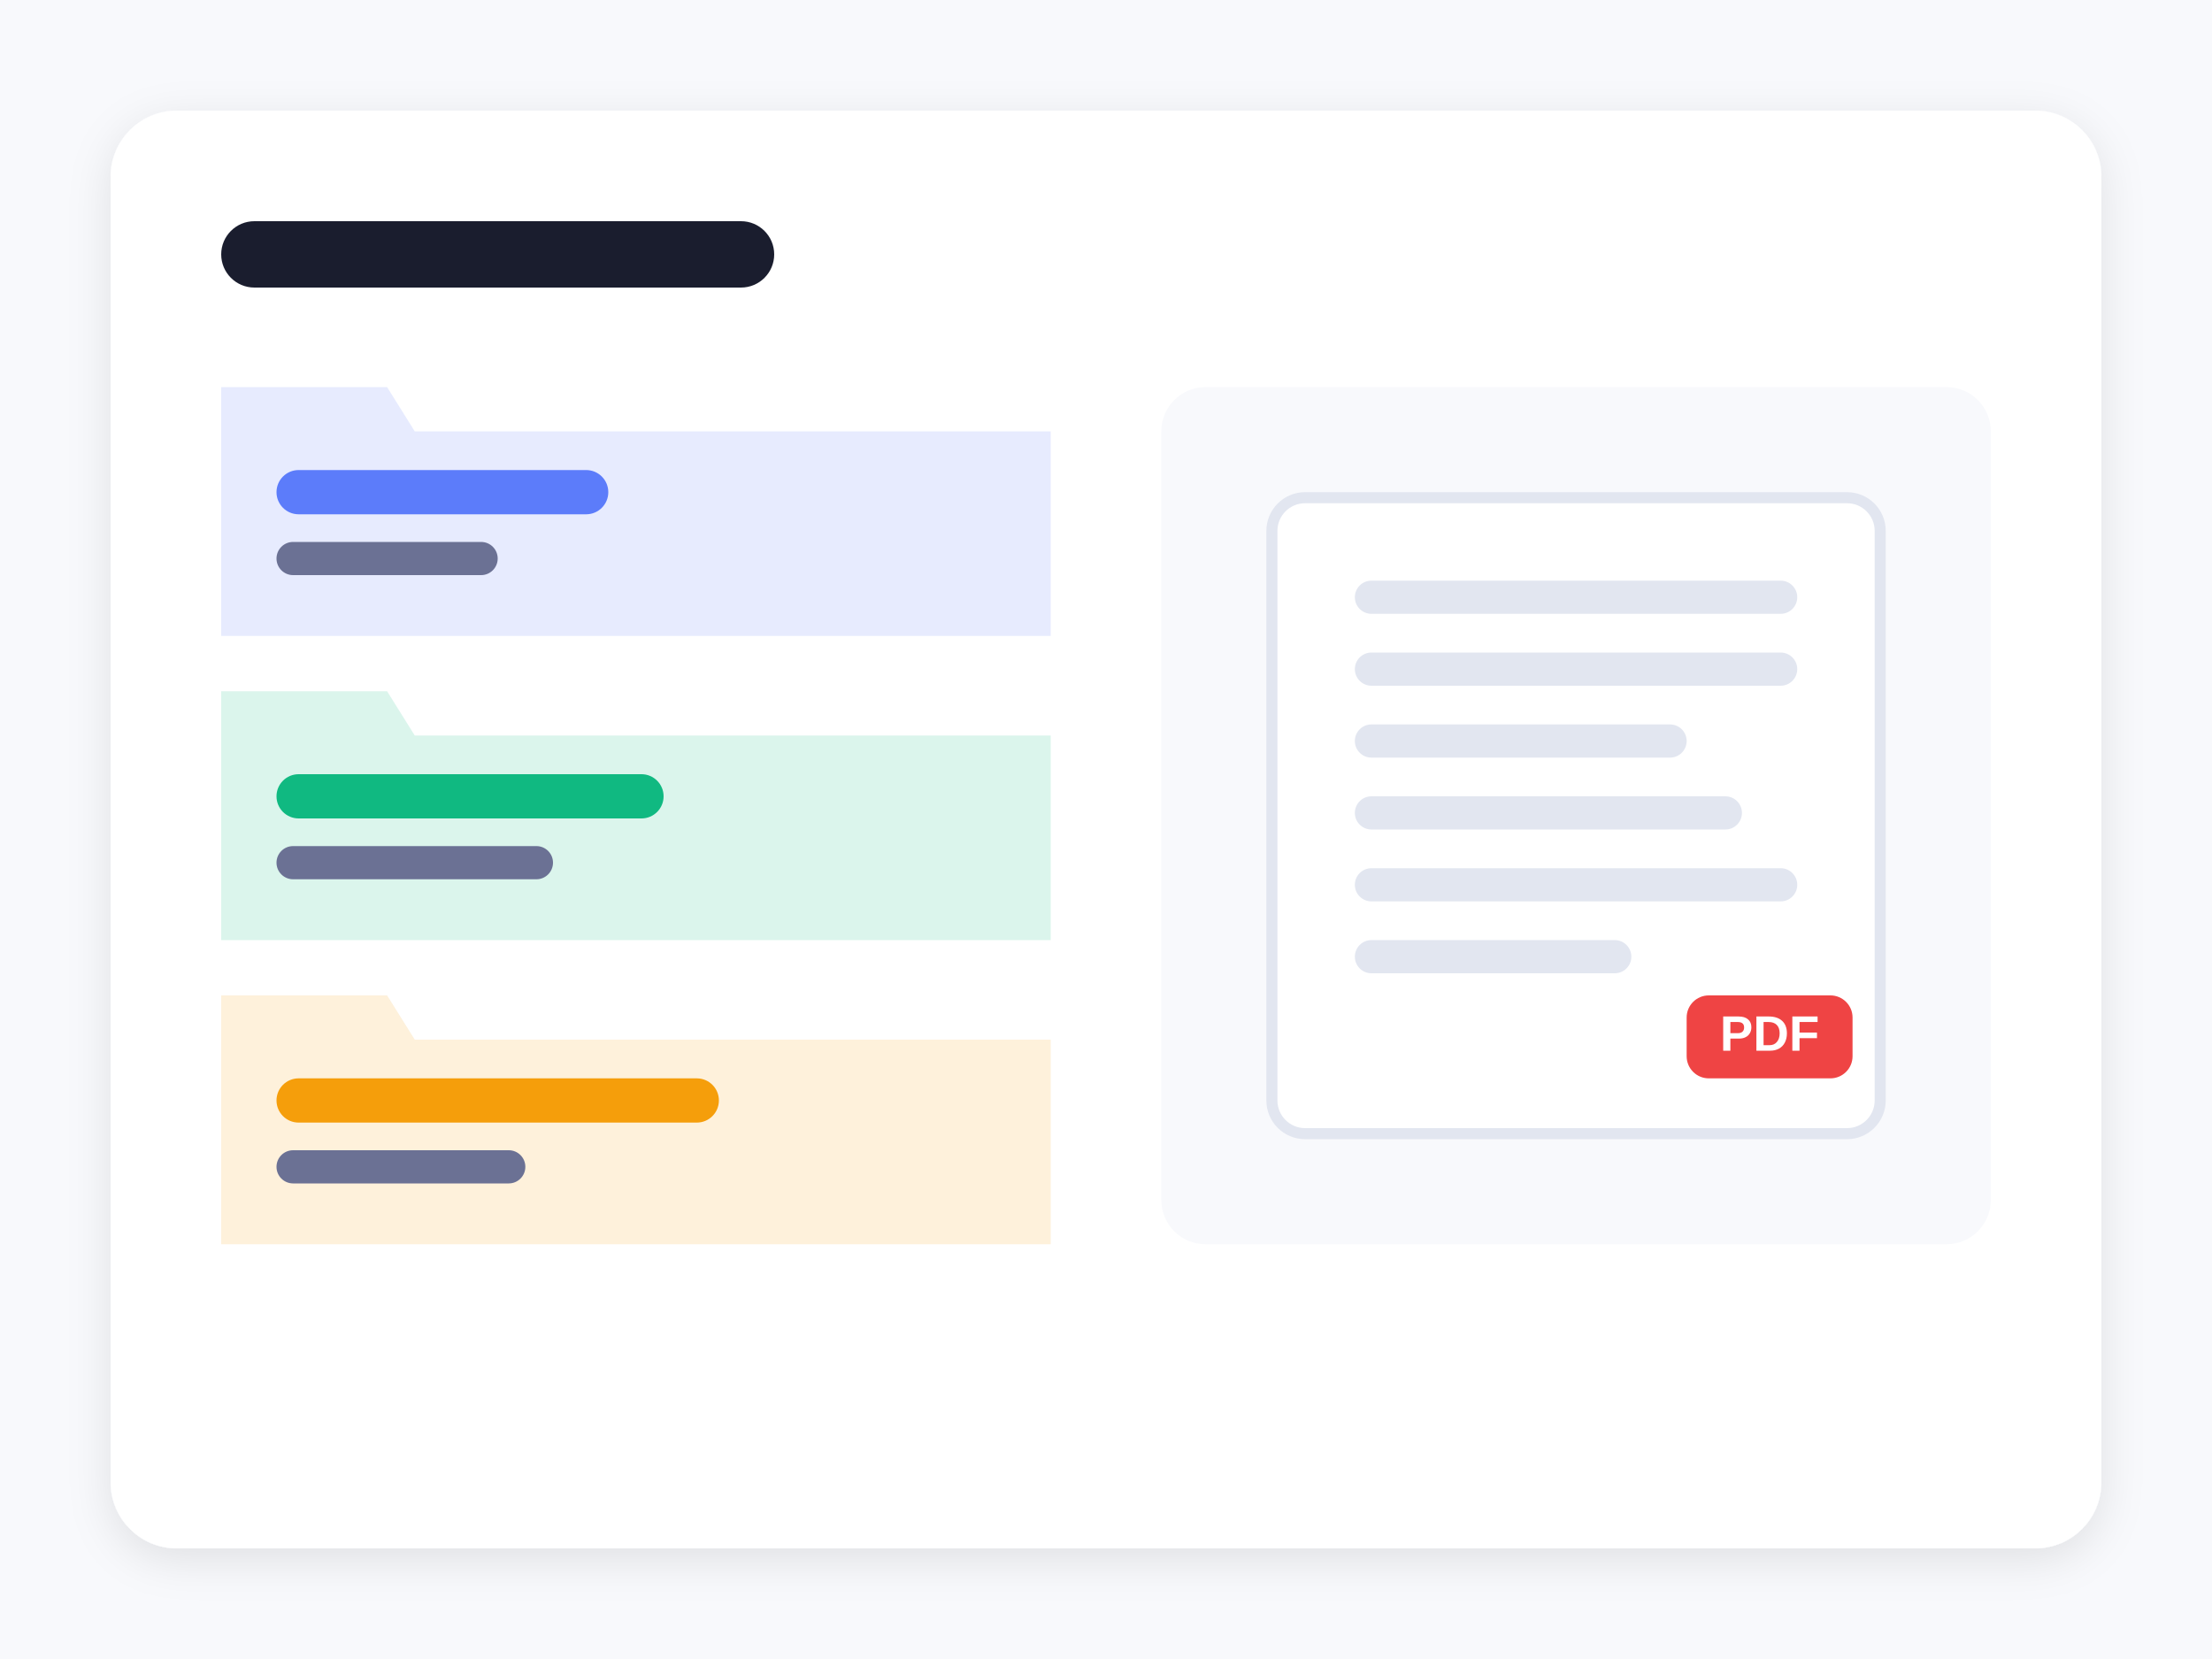
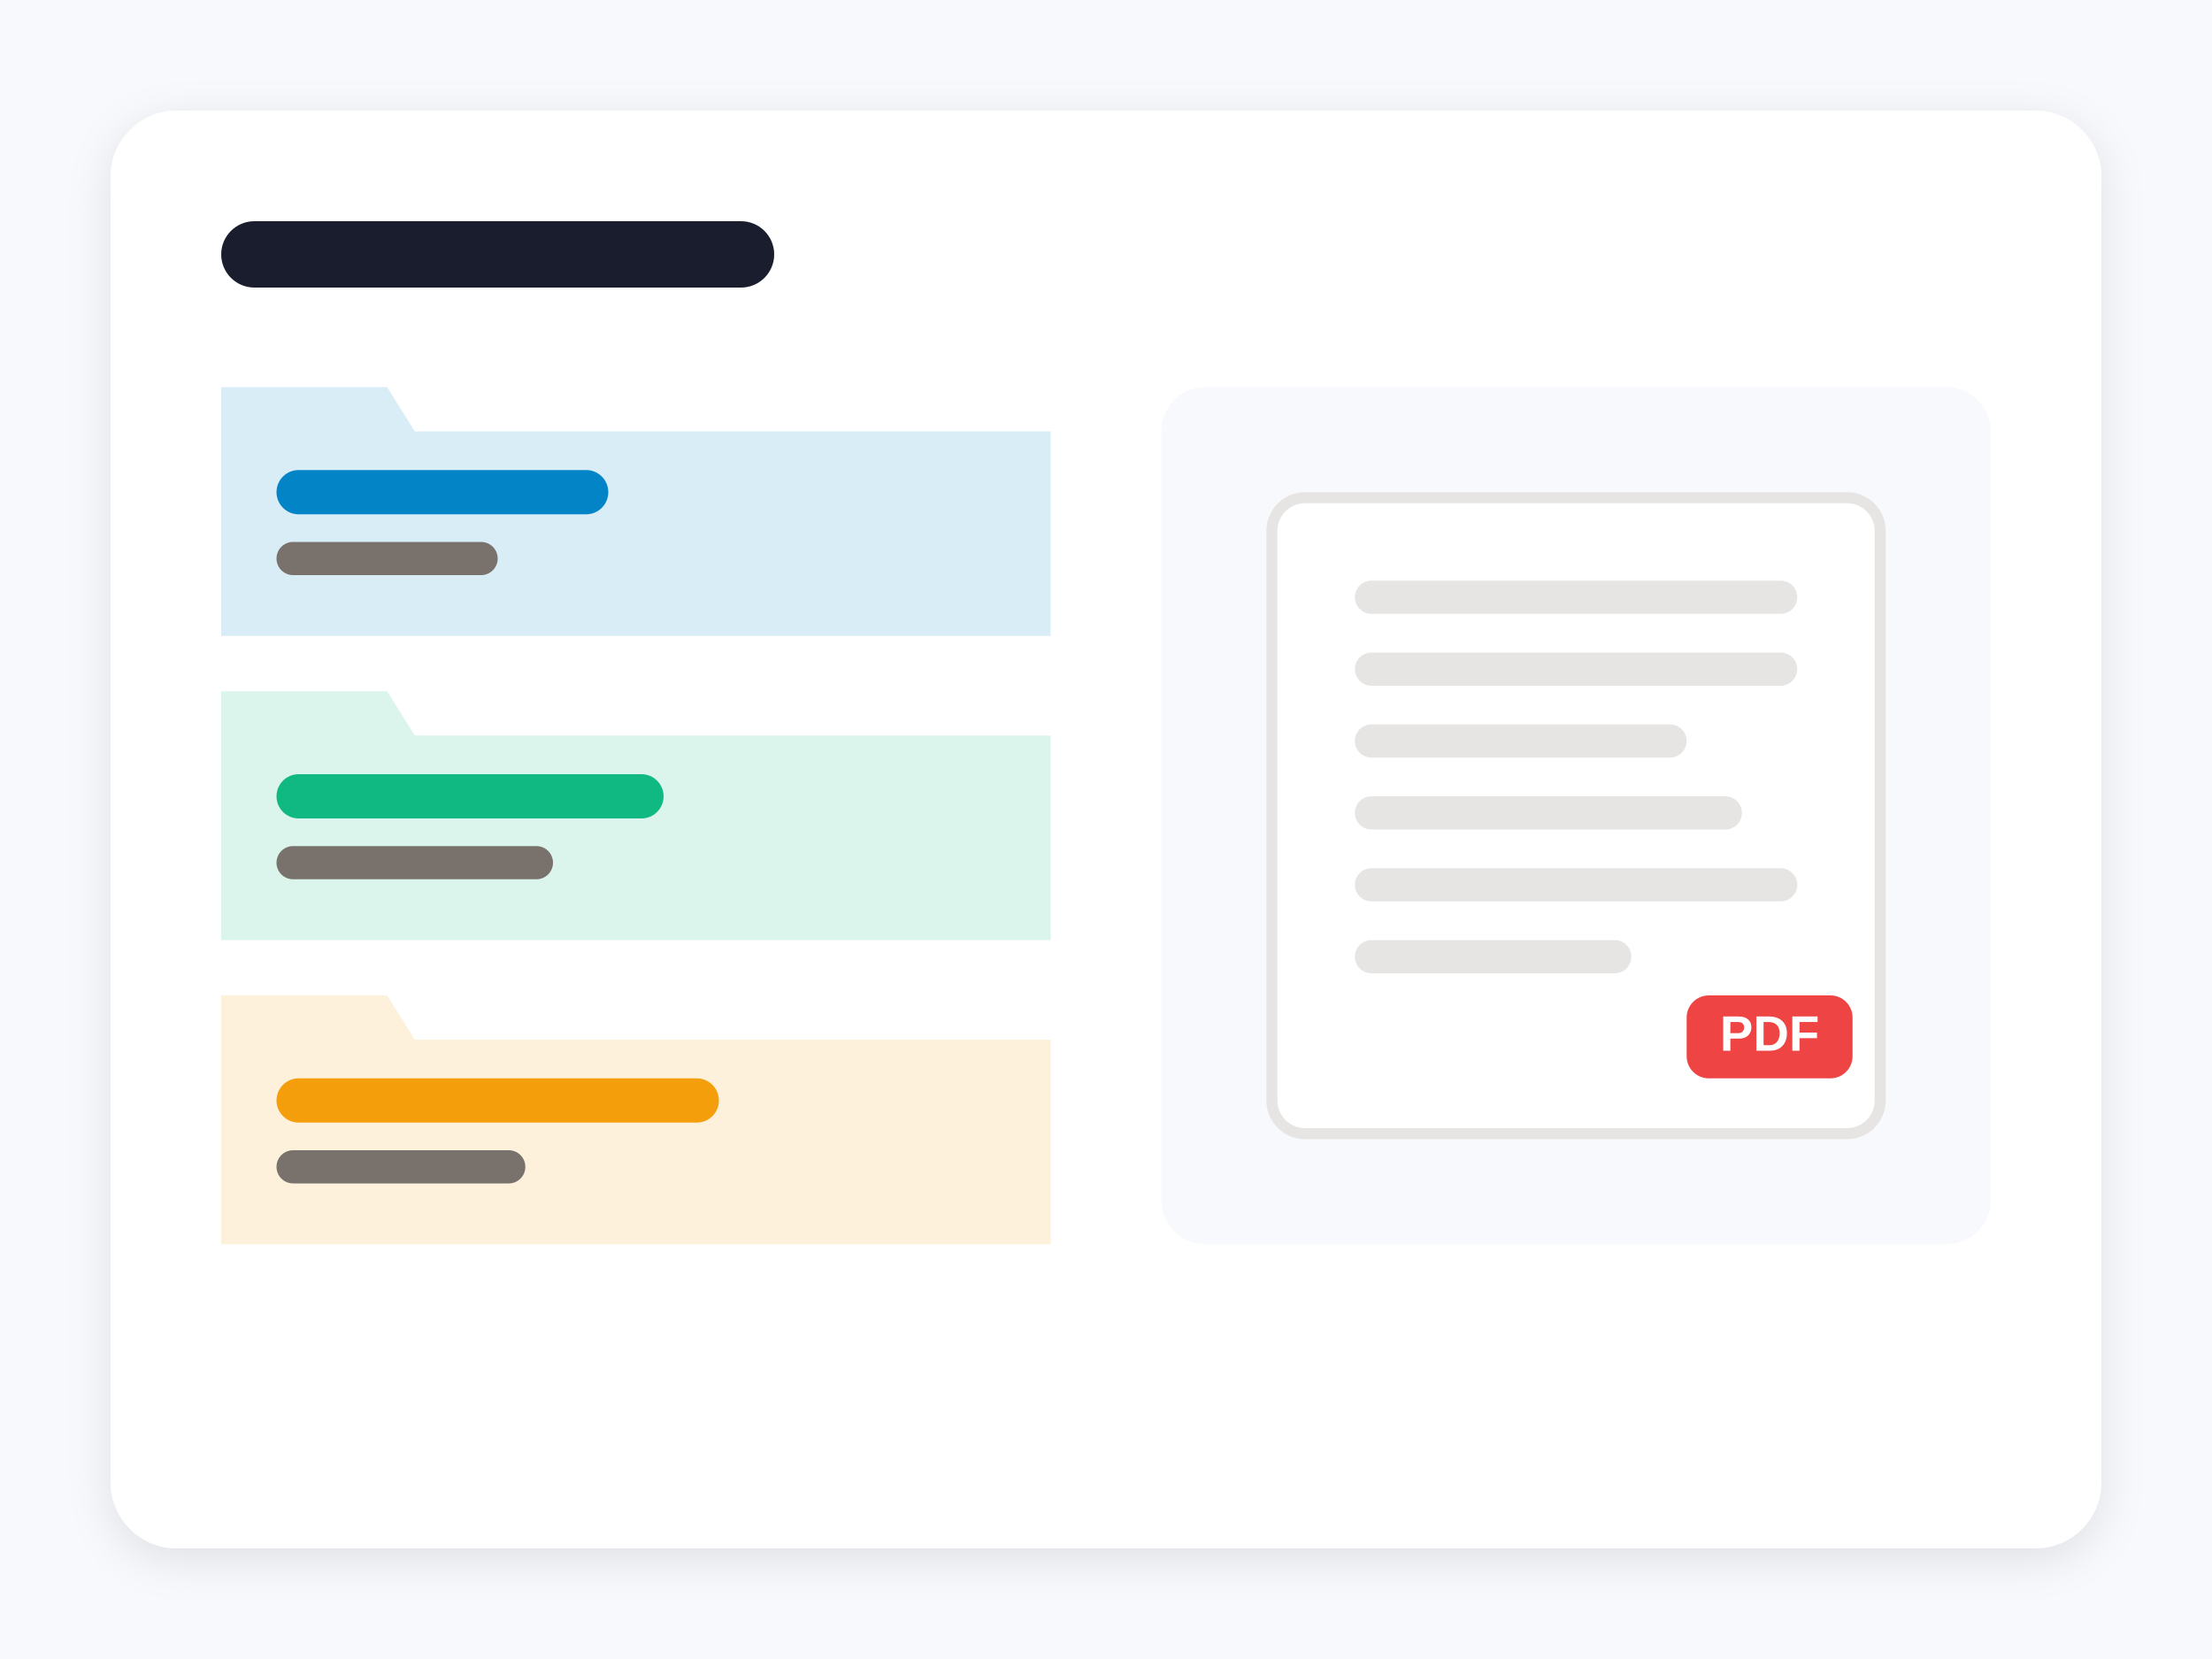
<svg xmlns="http://www.w3.org/2000/svg" width="400" height="300">
  <rect width="400" height="300" fill="#f8f9fc" />
  <g transform="translate(20, 20)">
    <rect width="360" height="260" rx="12" fill="white" filter="url(#shadow)" />
    <rect x="20" y="20" width="100" height="12" rx="6" fill="#1a1d2e" />
    <g transform="translate(20, 50)">
-       <path d="M 0 0 L 30 0 L 35 8 L 150 8 L 150 45 L 0 45 Z" fill="#5c7cfa" opacity="0.15" />
-       <rect x="10" y="15" width="60" height="8" rx="4" fill="#5c7cfa" />
-       <rect x="10" y="28" width="40" height="6" rx="3" fill="#6b7194" />
+       <path d="M 0 0 L 30 0 L 35 8 L 150 8 L 150 45 L 0 45 Z" fill="#0284c7" opacity="0.15" />
+       <rect x="10" y="15" width="60" height="8" rx="4" fill="#0284c7" />
+       <rect x="10" y="28" width="40" height="6" rx="3" fill="#78716c" />
    </g>
    <g transform="translate(20, 105)">
      <path d="M 0 0 L 30 0 L 35 8 L 150 8 L 150 45 L 0 45 Z" fill="#10b981" opacity="0.15" />
      <rect x="10" y="15" width="70" height="8" rx="4" fill="#10b981" />
-       <rect x="10" y="28" width="50" height="6" rx="3" fill="#6b7194" />
+       <rect x="10" y="28" width="50" height="6" rx="3" fill="#78716c" />
    </g>
    <g transform="translate(20, 160)">
      <path d="M 0 0 L 30 0 L 35 8 L 150 8 L 150 45 L 0 45 Z" fill="#f59e0b" opacity="0.15" />
      <rect x="10" y="15" width="80" height="8" rx="4" fill="#f59e0b" />
-       <rect x="10" y="28" width="45" height="6" rx="3" fill="#6b7194" />
+       <rect x="10" y="28" width="45" height="6" rx="3" fill="#78716c" />
    </g>
    <g transform="translate(190, 50)">
      <rect width="150" height="155" rx="8" fill="#f8f9fc" />
      <g transform="translate(20, 20)">
-         <rect width="110" height="115" rx="6" fill="white" stroke="#e2e6f0" stroke-width="2" />
-         <rect x="15" y="15" width="80" height="6" rx="3" fill="#e2e6f0" />
-         <rect x="15" y="28" width="80" height="6" rx="3" fill="#e2e6f0" />
-         <rect x="15" y="41" width="60" height="6" rx="3" fill="#e2e6f0" />
-         <rect x="15" y="54" width="70" height="6" rx="3" fill="#e2e6f0" />
-         <rect x="15" y="67" width="80" height="6" rx="3" fill="#e2e6f0" />
-         <rect x="15" y="80" width="50" height="6" rx="3" fill="#e2e6f0" />
+         <rect width="110" height="115" rx="6" fill="white" stroke="#e7e5e4" stroke-width="2" />
+         <rect x="15" y="15" width="80" height="6" rx="3" fill="#e7e5e4" />
+         <rect x="15" y="28" width="80" height="6" rx="3" fill="#e7e5e4" />
+         <rect x="15" y="41" width="60" height="6" rx="3" fill="#e7e5e4" />
+         <rect x="15" y="54" width="70" height="6" rx="3" fill="#e7e5e4" />
+         <rect x="15" y="67" width="80" height="6" rx="3" fill="#e7e5e4" />
+         <rect x="15" y="80" width="50" height="6" rx="3" fill="#e7e5e4" />
        <rect x="75" y="90" width="30" height="15" rx="4" fill="#ef4444" />
        <text x="90" y="100" font-family="Arial" font-size="9" fill="white" text-anchor="middle" font-weight="bold">PDF</text>
      </g>
    </g>
  </g>
  <defs>
    <filter id="shadow" x="-50%" y="-50%" width="200%" height="200%">
      <feDropShadow dx="0" dy="2" stdDeviation="4" flood-opacity="0.1" />
    </filter>
  </defs>
</svg>
